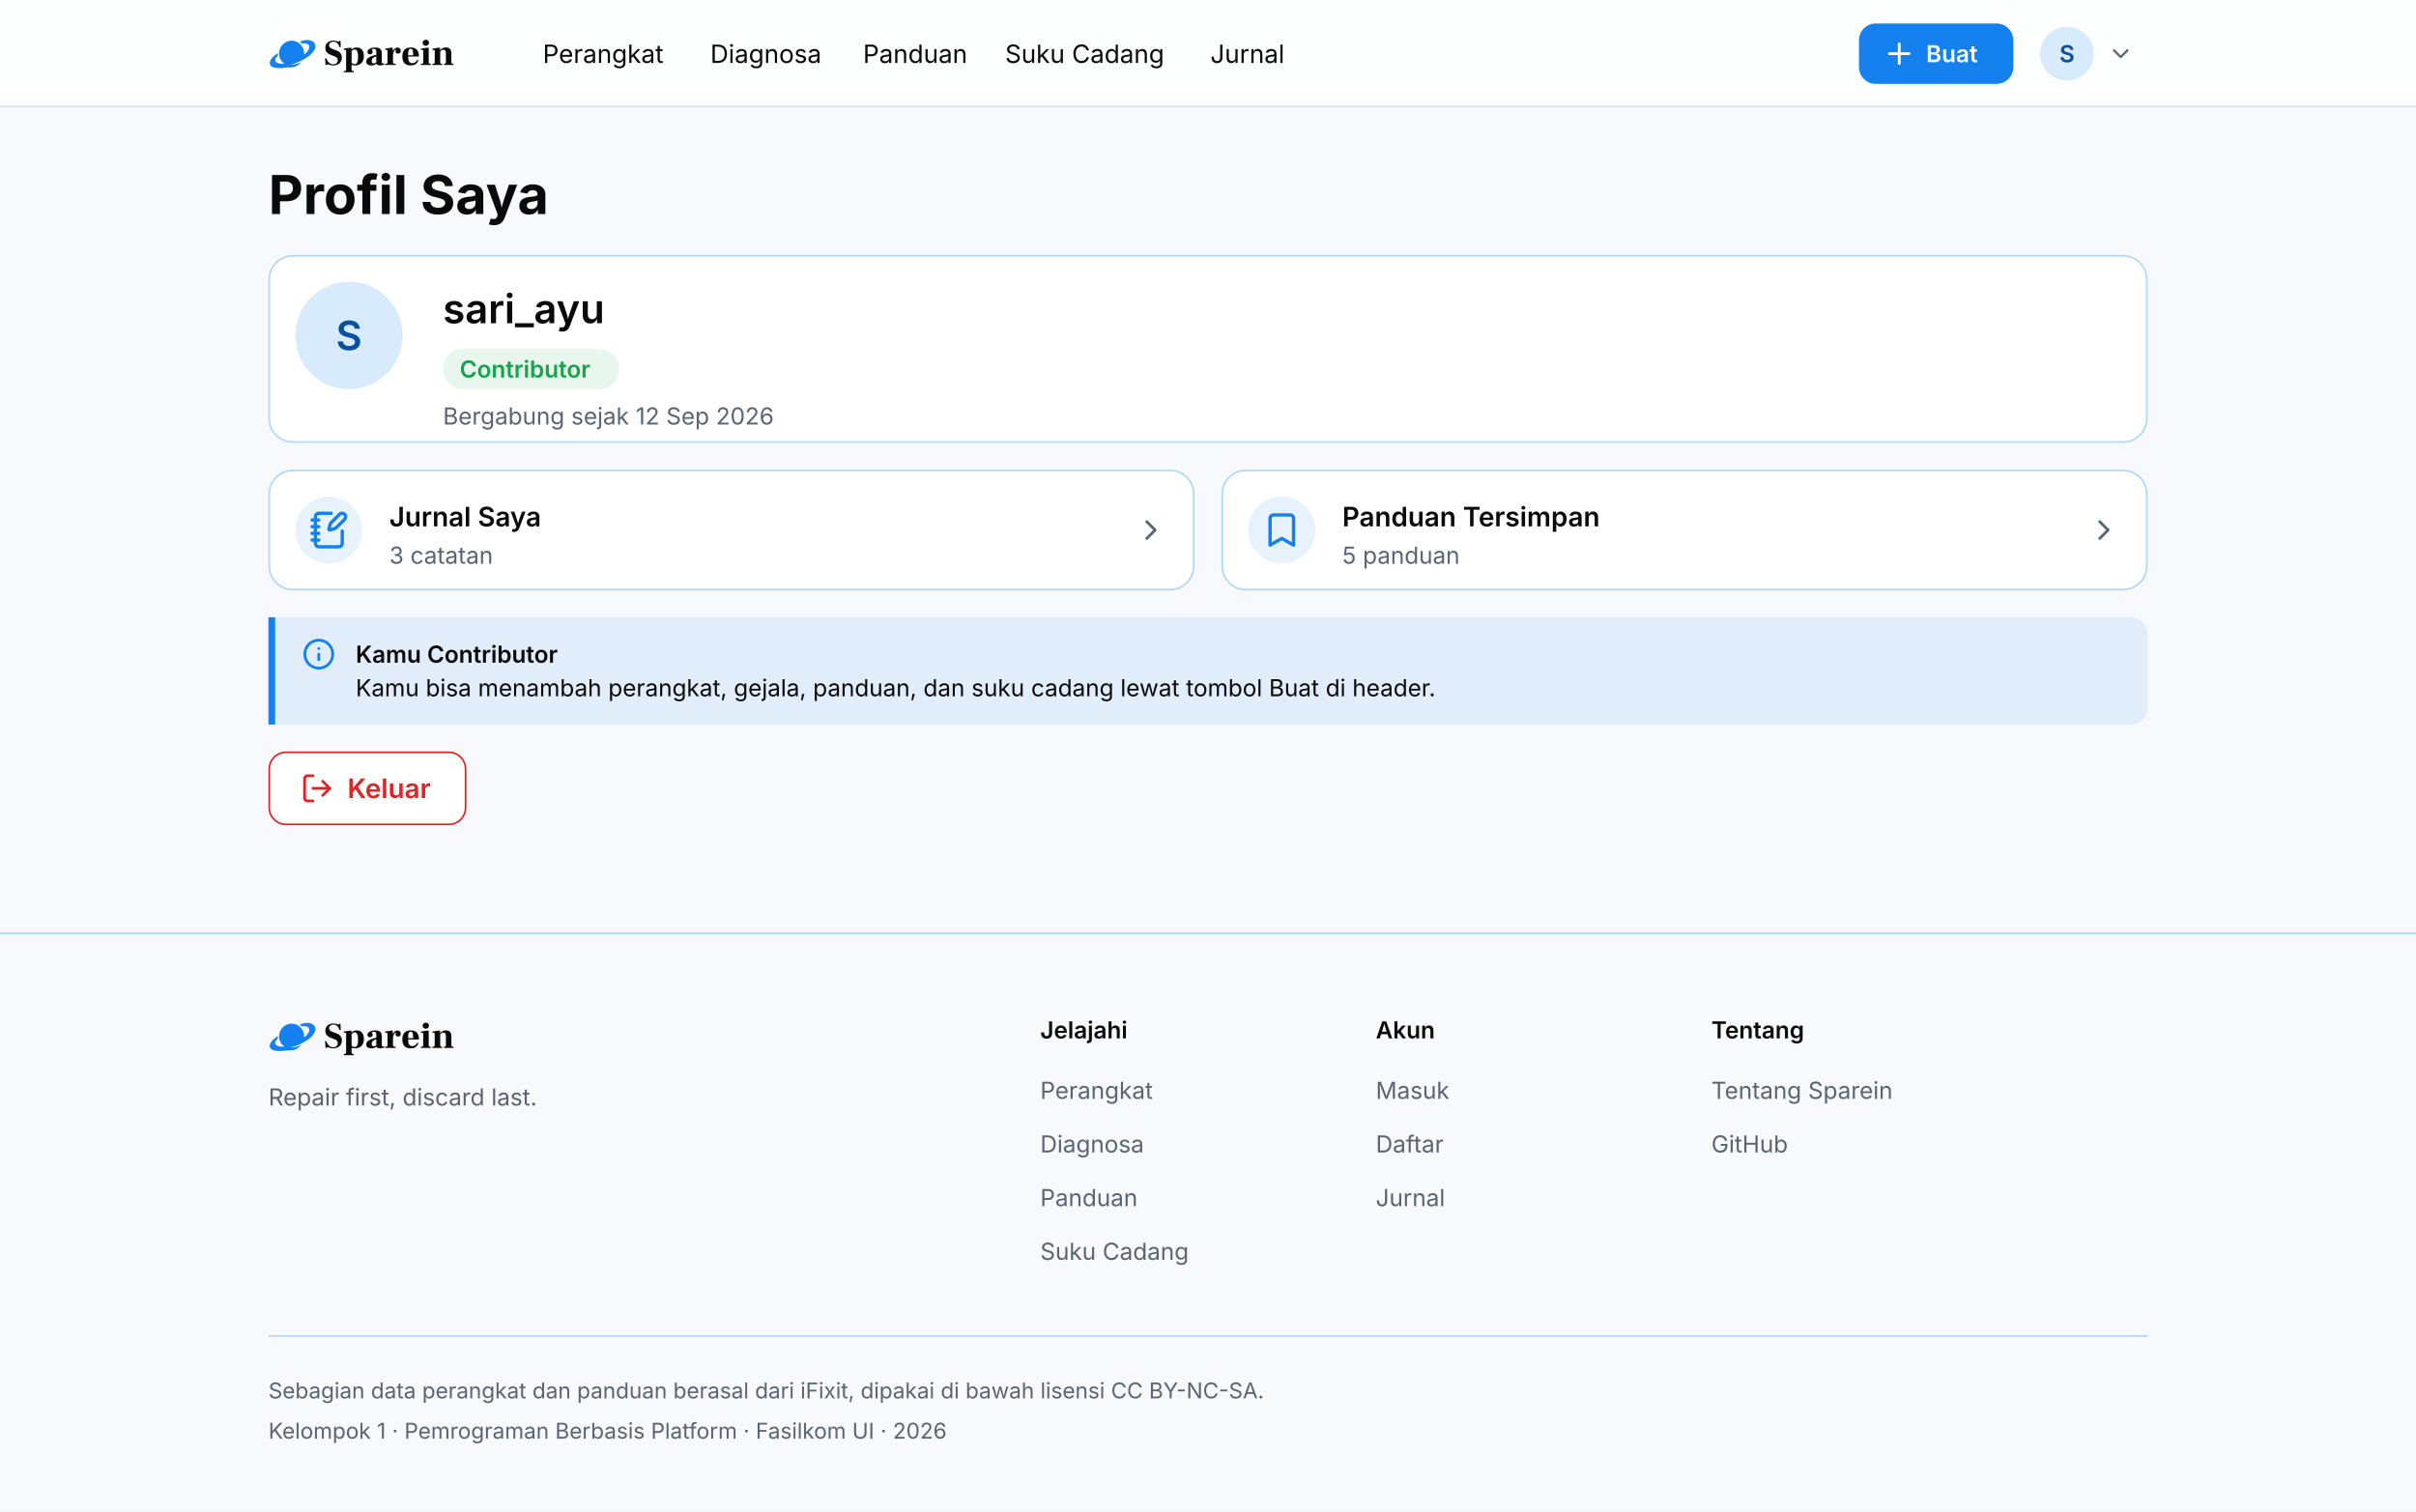
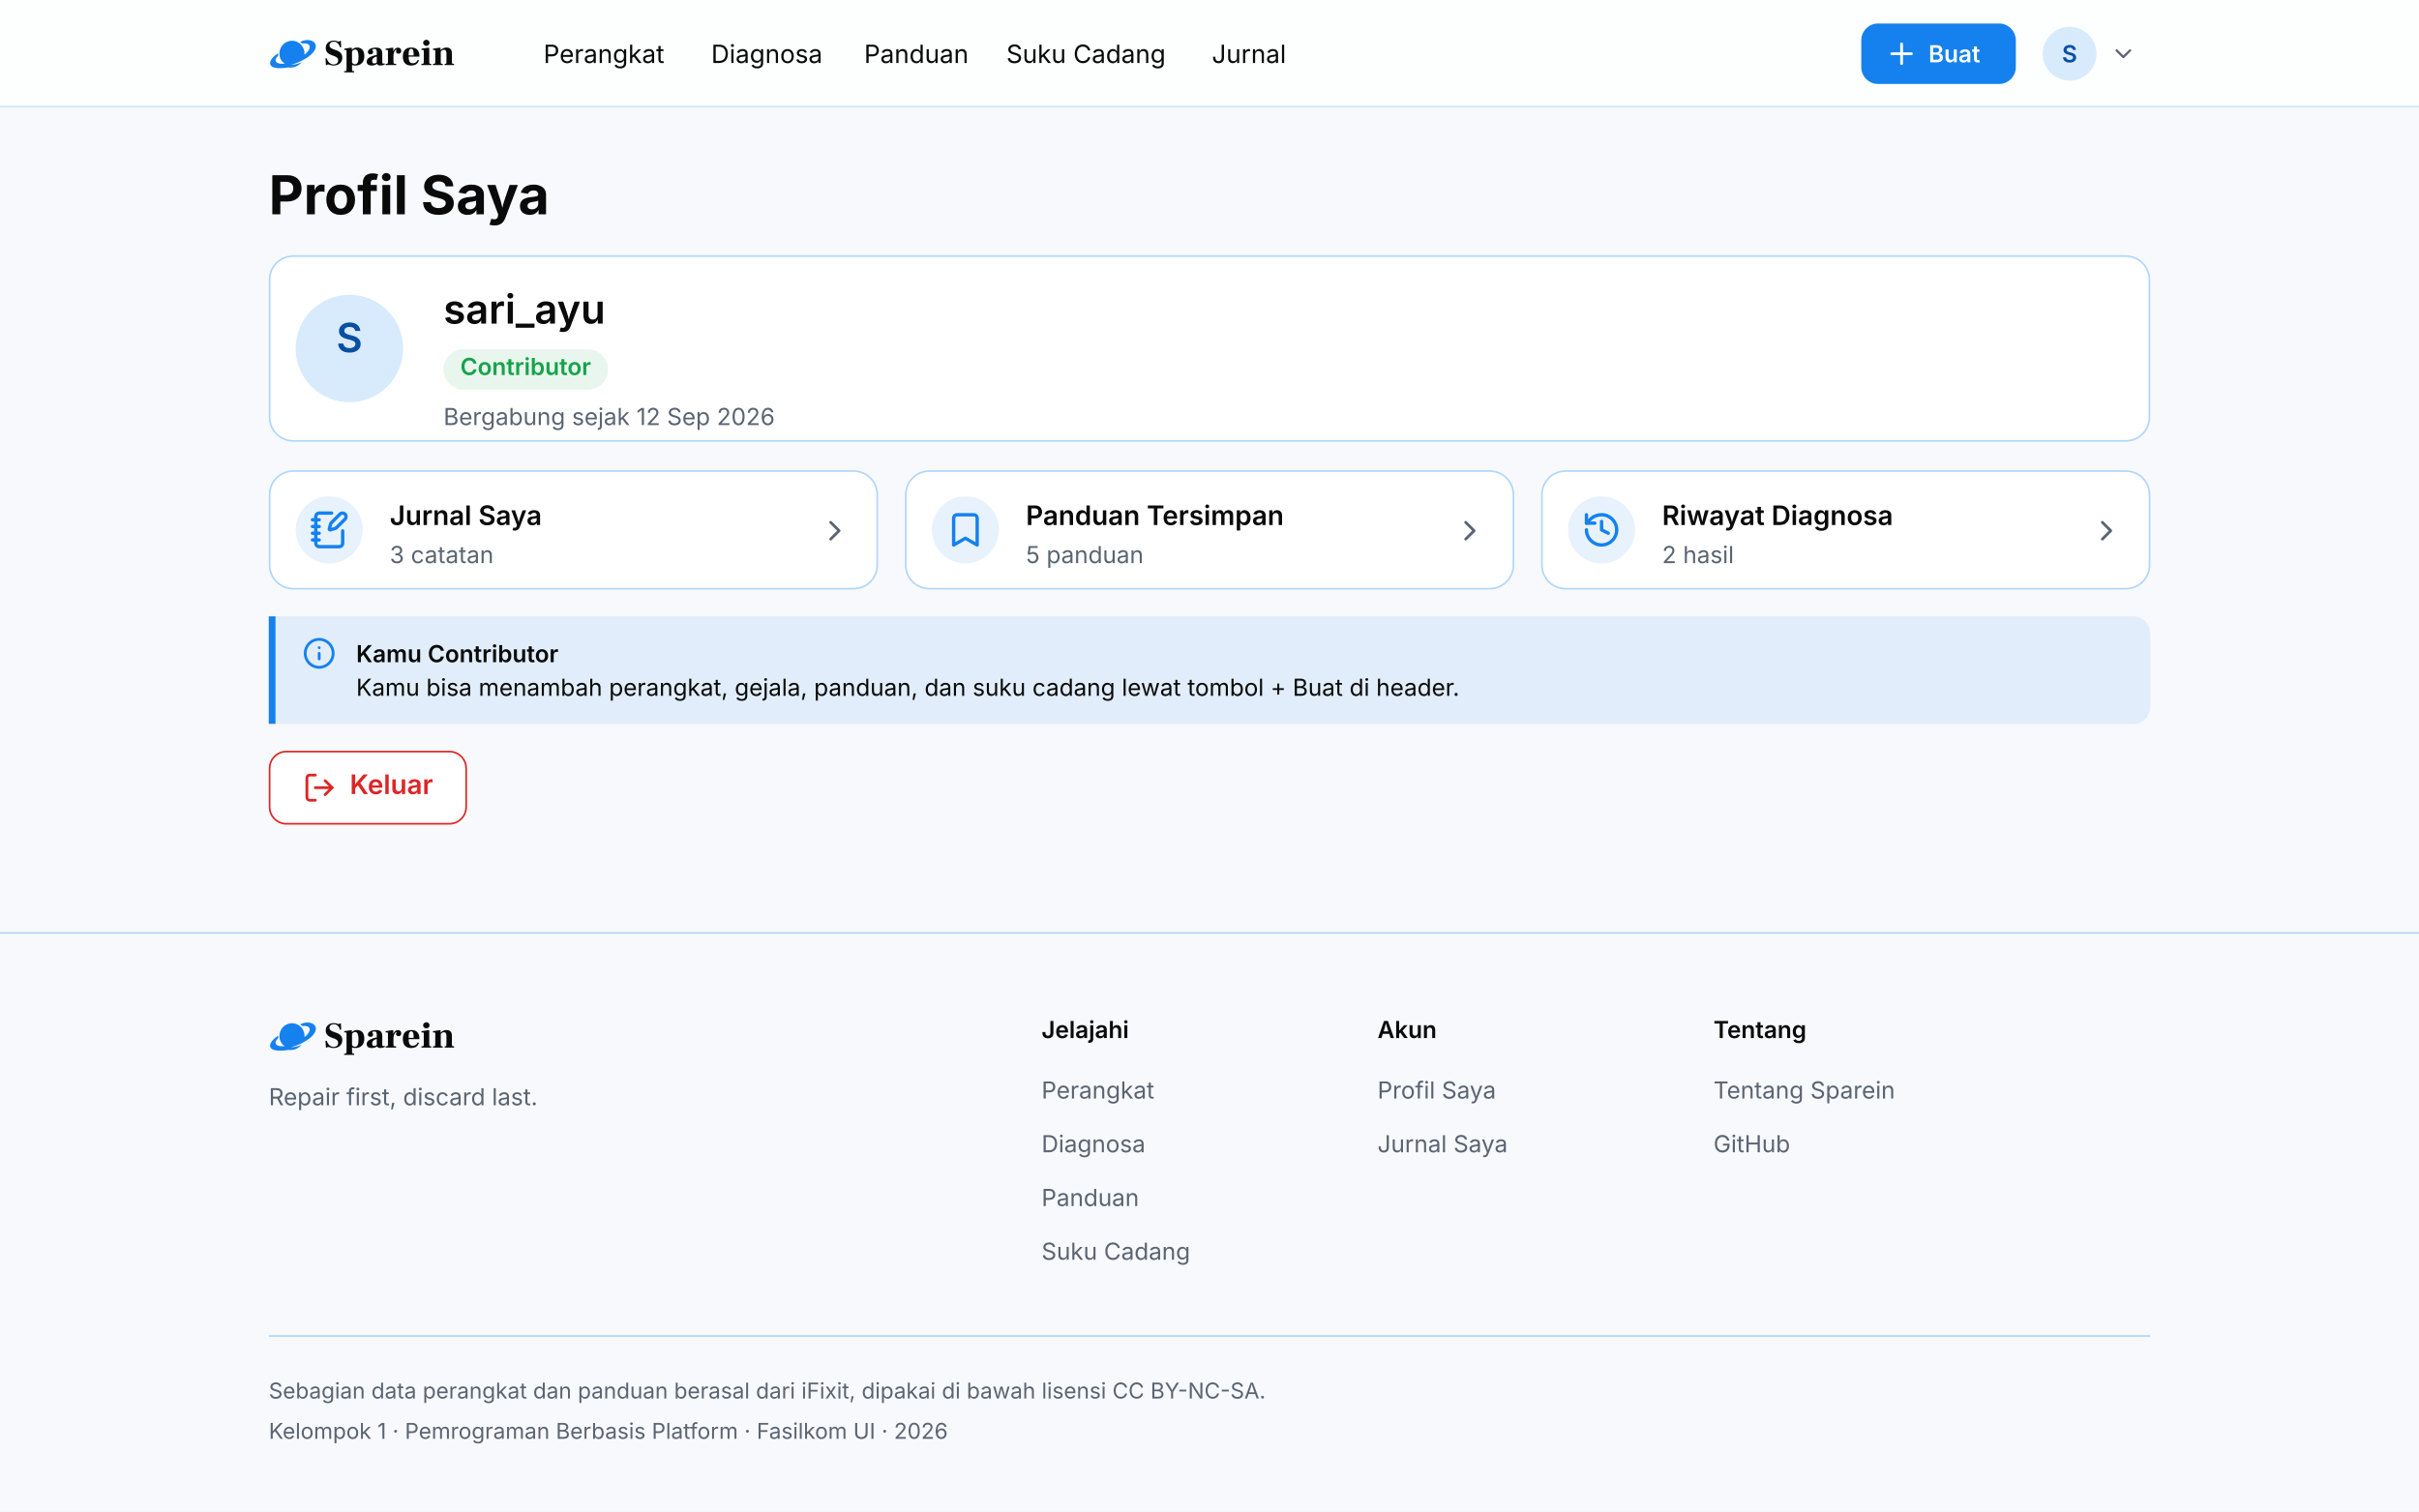
- <svg xmlns="http://www.w3.org/2000/svg" width="1440" height="901" viewBox="0 0 1440 901" fill="none">
-   <rect id="Frame" width="1440" height="901" fill="#F7F9FC" />
+ <svg xmlns="http://www.w3.org/2000/svg" width="1440" height="900" viewBox="0 0 1440 900" fill="none">
+   <rect id="Frame" width="1440" height="900" fill="#F7F9FC" />
  <text id="Judul" x="160" y="127.6" font-family="Inter, ui-sans-serif, system-ui, sans-serif" font-size="32" font-weight="700" fill="#0A0A0A" text-anchor="start">Profil Saya</text>
  <g id="Kartu Identitas">
-     <rect x="160.5" y="152.5" width="1119" height="111" rx="14" fill="#FFFFFF" stroke="#B0D7FB" />
-     <circle cx="208" cy="200" r="32" fill="#D7EBFD" />
-     <text x="208" y="208.7" font-family="Inter, ui-sans-serif, system-ui, sans-serif" font-size="24" font-weight="600" fill="#0A4FA0" text-anchor="middle">S</text>
+     <rect x="160.5" y="152.5" width="1119" height="110" rx="14" fill="#FFFFFF" stroke="#B0D7FB" />
+     <circle cx="208" cy="207.5" r="32" fill="#D7EBFD" />
+     <text x="208" y="209.7" font-family="Inter, ui-sans-serif, system-ui, sans-serif" font-size="24" font-weight="600" fill="#0A4FA0" text-anchor="middle">S</text>
    <text x="264" y="192.7" font-family="Inter, ui-sans-serif, system-ui, sans-serif" font-size="24" font-weight="600" fill="#0A0A0A" text-anchor="start">sari_ayu</text>
    <g id="Badge">
-       <rect x="264" y="208" width="105" height="24" rx="12" fill="#16A34A" fill-opacity="0.1" />
-       <text x="274" y="225.1" font-family="Inter, ui-sans-serif, system-ui, sans-serif" font-size="14" font-weight="600" fill="#16A34A" text-anchor="start">Contributor</text>
+       <rect x="264" y="208" width="98" height="24" rx="12" fill="#16A34A" fill-opacity="0.1" />
+       <text x="274" y="223.3" font-family="Inter, ui-sans-serif, system-ui, sans-serif" font-size="14" font-weight="600" fill="#16A34A" text-anchor="start">Contributor</text>
    </g>
    <text x="264" y="253.1" font-family="Inter, ui-sans-serif, system-ui, sans-serif" font-size="14" font-weight="400" fill="#5B6472" text-anchor="start">Bergabung sejak 12 Sep 2026</text>
  </g>
  <g id="Pintasan">
-     <rect x="160.5" y="280.5" width="551.0" height="71" rx="14" fill="#FFFFFF" stroke="#B0D7FB" />
-     <circle cx="196.0" cy="316" r="20" fill="#1581EE" fill-opacity="0.1" />
-     <g id="icon/notebook-pen" transform="translate(184.0 304) scale(1)" fill="none" stroke="#1581EE" stroke-width="2" stroke-linecap="round" stroke-linejoin="round">
+     <rect x="160.5" y="280.5" width="361.7" height="70" rx="14" fill="#FFFFFF" stroke="#B0D7FB" />
+     <circle cx="196.0" cy="315.5" r="20" fill="#1581EE" fill-opacity="0.1" />
+     <g id="icon/notebook-pen" transform="translate(184.0 303.5) scale(1)" fill="none" stroke="#1581EE" stroke-width="2" stroke-linecap="round" stroke-linejoin="round">
      <path d="M13.4 2H6a2 2 0 0 0-2 2v16a2 2 0 0 0 2 2h12a2 2 0 0 0 2-2v-7.4" />
      <path d="M2 6h4" />
      <path d="M2 10h4" />
      <path d="M2 14h4" />
      <path d="M2 18h4" />
      <path d="M21.378 5.626a1 1 0 1 0-3.004-3.004l-5.01 5.012a2 2 0 0 0-.506.854l-.837 2.87a.5.5 0 0 0 .62.62l2.87-.837a2 2 0 0 0 .854-.506z" />
    </g>
-     <text x="232.0" y="313.8" font-family="Inter, ui-sans-serif, system-ui, sans-serif" font-size="16" font-weight="600" fill="#0A0A0A" text-anchor="start">Jurnal Saya</text>
-     <text x="232.0" y="336.1" font-family="Inter, ui-sans-serif, system-ui, sans-serif" font-size="14" font-weight="400" fill="#5B6472" text-anchor="start">3 catatan</text>
-     <g id="icon/chevron-right" transform="translate(676.0 306) scale(0.8333)" fill="none" stroke="#5B6472" stroke-width="2" stroke-linecap="round" stroke-linejoin="round">
+     <text x="232.0" y="312.6" font-family="Inter, ui-sans-serif, system-ui, sans-serif" font-size="16" font-weight="600" fill="#0A0A0A" text-anchor="start">Jurnal Saya</text>
+     <text x="232.0" y="335.3" font-family="Inter, ui-sans-serif, system-ui, sans-serif" font-size="14" font-weight="400" fill="#5B6472" text-anchor="start">3 catatan</text>
+     <g id="icon/chevron-right" transform="translate(487 306) scale(0.8333)" fill="none" stroke="#5B6472" stroke-width="2" stroke-linecap="round" stroke-linejoin="round">
      <path d="m9 18 6-6-6-6" />
    </g>
  </g>
  <g id="Pintasan">
-     <rect x="728.5" y="280.5" width="551.0" height="71" rx="14" fill="#FFFFFF" stroke="#B0D7FB" />
-     <circle cx="764.0" cy="316" r="20" fill="#1581EE" fill-opacity="0.1" />
-     <g id="icon/bookmark" transform="translate(752.0 304) scale(1)" fill="none" stroke="#1581EE" stroke-width="2" stroke-linecap="round" stroke-linejoin="round">
+     <rect x="539.2" y="280.5" width="361.7" height="70" rx="14" fill="#FFFFFF" stroke="#B0D7FB" />
+     <circle cx="574.7" cy="315.5" r="20" fill="#1581EE" fill-opacity="0.1" />
+     <g id="icon/bookmark" transform="translate(562.7 303.5) scale(1)" fill="none" stroke="#1581EE" stroke-width="2" stroke-linecap="round" stroke-linejoin="round">
      <path d="m19 21-7-4-7 4V5a2 2 0 0 1 2-2h10a2 2 0 0 1 2 2v16z" />
    </g>
-     <text x="800.0" y="313.8" font-family="Inter, ui-sans-serif, system-ui, sans-serif" font-size="16" font-weight="600" fill="#0A0A0A" text-anchor="start">Panduan Tersimpan</text>
-     <text x="800.0" y="336.1" font-family="Inter, ui-sans-serif, system-ui, sans-serif" font-size="14" font-weight="400" fill="#5B6472" text-anchor="start">5 panduan</text>
-     <g id="icon/chevron-right" transform="translate(1244.0 306) scale(0.8333)" fill="none" stroke="#5B6472" stroke-width="2" stroke-linecap="round" stroke-linejoin="round">
+     <text x="610.7" y="312.6" font-family="Inter, ui-sans-serif, system-ui, sans-serif" font-size="16" font-weight="600" fill="#0A0A0A" text-anchor="start">Panduan Tersimpan</text>
+     <text x="610.7" y="335.3" font-family="Inter, ui-sans-serif, system-ui, sans-serif" font-size="14" font-weight="400" fill="#5B6472" text-anchor="start">5 panduan</text>
+     <g id="icon/chevron-right" transform="translate(865 306) scale(0.8333)" fill="none" stroke="#5B6472" stroke-width="2" stroke-linecap="round" stroke-linejoin="round">
+       <path d="m9 18 6-6-6-6" />
+     </g>
+   </g>
+   <g id="Pintasan">
+     <rect x="917.9" y="280.5" width="361.7" height="70" rx="14" fill="#FFFFFF" stroke="#B0D7FB" />
+     <circle cx="953.4" cy="315.5" r="20" fill="#1581EE" fill-opacity="0.1" />
+     <g id="icon/history" transform="translate(941.4 303.5) scale(1)" fill="none" stroke="#1581EE" stroke-width="2" stroke-linecap="round" stroke-linejoin="round">
+       <path d="M3 12a9 9 0 1 0 9-9 9.75 9.75 0 0 0-6.74 2.74L3 8" />
+       <path d="M3 3v5h5" />
+       <path d="M12 7v5l4 2" />
+     </g>
+     <text x="989.4" y="312.6" font-family="Inter, ui-sans-serif, system-ui, sans-serif" font-size="16" font-weight="600" fill="#0A0A0A" text-anchor="start">Riwayat Diagnosa</text>
+     <text x="989.4" y="335.3" font-family="Inter, ui-sans-serif, system-ui, sans-serif" font-size="14" font-weight="400" fill="#5B6472" text-anchor="start">2 hasil</text>
+     <g id="icon/chevron-right" transform="translate(1244 306) scale(0.8333)" fill="none" stroke="#5B6472" stroke-width="2" stroke-linecap="round" stroke-linejoin="round">
      <path d="m9 18 6-6-6-6" />
    </g>
  </g>
  <g id="Info info">
-     <path d="M160 368H1270A10 10 0 0 1 1280 378V422A10 10 0 0 1 1270 432H160Z" fill="#1581EE" fill-opacity="0.1" />
-     <rect x="160" y="368" width="4" height="64" fill="#1581EE" />
-     <g id="icon/info" transform="translate(180 380) scale(0.8333)" fill="none" stroke="#1581EE" stroke-width="2" stroke-linecap="round" stroke-linejoin="round">
+     <path d="M160 367H1270A10 10 0 0 1 1280 377V421A10 10 0 0 1 1270 431H160Z" fill="#1581EE" fill-opacity="0.1" />
+     <rect x="160" y="367" width="4" height="64" fill="#1581EE" />
+     <g id="icon/info" transform="translate(180 379) scale(0.8333)" fill="none" stroke="#1581EE" stroke-width="2" stroke-linecap="round" stroke-linejoin="round">
      <circle cx="12" cy="12" r="10" />
      <path d="M12 16v-4" />
      <path d="M12 8h.01" />
    </g>
-     <text x="212" y="395.1" font-family="Inter, ui-sans-serif, system-ui, sans-serif" font-size="14" font-weight="600" fill="#0A0A0A" text-anchor="start">Kamu Contributor</text>
-     <text x="212" y="415.1" font-family="Inter, ui-sans-serif, system-ui, sans-serif" font-size="14" font-weight="400" fill="#0A0A0A" text-anchor="start">Kamu bisa menambah perangkat, gejala, panduan, dan suku cadang lewat tombol Buat di header.</text>
+     <text x="212" y="394.3" font-family="Inter, ui-sans-serif, system-ui, sans-serif" font-size="14" font-weight="600" fill="#0A0A0A" text-anchor="start">Kamu Contributor</text>
+     <text x="212" y="414.3" font-family="Inter, ui-sans-serif, system-ui, sans-serif" font-size="14" font-weight="400" fill="#0A0A0A" text-anchor="start">Kamu bisa menambah perangkat, gejala, panduan, dan suku cadang lewat tombol + Buat di header.</text>
  </g>
  <g id="Button/danger-outline">
-     <rect x="160.5" y="448.5" width="117" height="43" rx="10" fill="#FFFFFF" stroke="#DC2626" />
-     <g id="icon/log-out" transform="translate(179.0416 460.0) scale(0.8333)" fill="none" stroke="#DC2626" stroke-width="2" stroke-linecap="round" stroke-linejoin="round">
+     <rect x="160.5" y="447.5" width="117" height="43" rx="10" fill="#FFFFFF" stroke="#DC2626" />
+     <g id="icon/log-out" transform="translate(180.2 459) scale(0.8333)" fill="none" stroke="#DC2626" stroke-width="2" stroke-linecap="round" stroke-linejoin="round">
      <path d="M9 21H5a2 2 0 0 1-2-2V5a2 2 0 0 1 2-2h4" />
      <polyline points="16 17 21 12 16 7" />
      <line x1="21" x2="9" y1="12" y2="12" />
    </g>
-     <text x="207.042" y="475.8" font-family="Inter, ui-sans-serif, system-ui, sans-serif" font-size="16" font-weight="600" fill="#DC2626" text-anchor="start">Keluar</text>
+     <text x="208.2" y="472.8" font-family="Inter, ui-sans-serif, system-ui, sans-serif" font-size="16" font-weight="600" fill="#DC2626" text-anchor="start">Keluar</text>
  </g>
  <g id="Header/Contributor/Desktop">
    <rect id="Glass" width="1440" height="64" fill="#FFFFFF" fill-opacity="0.8" />
    <rect y="63" width="1440" height="1" fill="#B0D7FB" fill-opacity="0.6" />
    <g id="Logo" transform="translate(160 18) scale(0.02169)">
      <g transform="scale(0.779589)">
        <g clip-path="url(#lk-light)">
          <path fill-rule="evenodd" clip-rule="evenodd" d="M1110.71 416.521C1110.37 415.028 1110.33 413.516 1110.58 412.004C1114.41 411.028 1117.03 408.712 1118.49 405.037C1250.94 335.405 1451.58 315.021 1577.84 407.755C1666.97 473.674 1674.17 586.218 1628.12 680.503C1531.15 870.507 1329.29 983.013 1148.62 1079.27C1129.48 1087.77 1110.58 1096.9 1091.95 1106.64C1010.35 1143.66 930.529 1176.54 841.92 1193.69C822.391 1197.52 802.862 1200.98 783.314 1204.06C788.081 1204.92 792.887 1205.75 797.769 1206.57C912.321 1216.75 1004.4 1190.03 1108.26 1146.32C1124.86 1138.91 1141.33 1131.27 1157.64 1123.43C1158.22 1124.5 1158.1 1125.53 1157.32 1126.55C1148.83 1135.83 1140.31 1145.09 1131.76 1154.34C1065.43 1224.14 982.377 1273.87 889.633 1299.02C839.068 1312.05 788.655 1318.16 736.444 1313.97C718.255 1312.05 678.66 1303.78 663.171 1313.26C658.404 1312.32 643.144 1314.85 638.472 1317.16C633.782 1316.65 629.167 1317.14 624.668 1318.67C498.264 1336.46 365.064 1346.58 238.622 1324.36C233.625 1324.07 234.525 1326.33 230.198 1323C142.508 1303.8 56.254 1269.94 46.298 1167.79C43.886 1079.69 97.897 1013.25 153.211 950.915C198.913 904.404 249.516 864.401 302.896 826.944C311.416 821.393 320.032 816.015 328.763 810.828C329.873 810.56 330.562 810.962 330.83 812.053C330.562 837.509 331.347 862.966 333.224 888.365C333.281 889.551 333.147 890.719 332.783 891.867C290.643 936.809 233.491 998.765 237.895 1064.42C249.918 1138.83 327.901 1163.52 391.601 1175.93C446.474 1183.62 503.644 1184.69 558.575 1177.25C559.743 1177.13 560.605 1176.58 561.141 1175.58C548.504 1166.49 535.887 1157.26 523.327 1147.91C519.9 1144.4 516.128 1141.3 512.031 1138.6C331.443 980.123 334.066 707.433 480.631 527.936C553.789 440.944 657.848 385.189 770.907 372.92C970.775 350.698 1158.83 469.865 1228.23 657.305C1253.41 723.013 1261.53 786.788 1258.93 857.3C1259.29 858.123 1259.9 858.372 1260.76 858.066C1328.18 806.885 1413.55 715.548 1435.51 632.901C1437.2 628.346 1437.71 623.695 1437.08 618.909C1442.33 609.875 1440.99 581.146 1439.07 570.619C1422.45 480.124 1327.78 464.602 1251.48 462.975C1225.29 463.97 1199.11 465.118 1172.96 466.42C1153.14 448.907 1132.56 431.661 1110.71 416.521Z" fill="#1581EE" stroke="#010000" stroke-opacity="0.996" stroke-width="0.5" />
          <path fill-rule="evenodd" clip-rule="evenodd" d="M1034.06 541.423C1033.06 543.958 1031.25 545.556 1028.61 546.23C1028.44 547.273 1028.46 548.316 1028.7 549.346C1027.7 548.673 1024.67 548.039 1025.23 546.362C1027.71 545.002 1030.1 543.483 1032.4 541.806C1032.94 541.621 1033.49 541.489 1034.06 541.423Z" fill="#010101" fill-opacity="0.78" />
        </g>
        <defs>
          <clipPath id="lk-light">
            <rect width="1656" height="1656" fill="white" />
          </clipPath>
        </defs>
      </g>
      <g transform="translate(1521 0)">
        <path d="M262 969C236 969 213.167 966.5 193.5 961.5C173.833 956.5 157 951.5 143 946.5C129 941.5 117.333 939 108 939C100 939 93.667 940.667 89 944C84.333 947.333 80.667 951.667 78 957H48L35 772H73C76.333 789.333 83 807.833 93 827.5C103 847.167 116 865.5 132 882.5C148 899.5 166.667 913.167 188 923.5C209.333 933.833 232.667 939 258 939C279.333 939 299.667 935.167 319 927.5C338.333 919.833 354 907.667 366 891C378 874.333 384 853 384 827C384 797.667 374.667 774 356 756C337.333 738 310.333 722.667 275 710L214 688C178.667 675.333 148 660.167 122 642.5C96 624.833 76.167 603.5 62.5 578.5C48.833 553.5 42 523 42 487C42 445.667 51.5 409.833 70.5 379.5C89.5 349.167 115.833 325.833 149.5 309.5C183.167 293.167 222 285 266 285C289.333 285 308.833 287.167 324.5 291.5C340.167 295.833 354 300.333 366 305C378 309.667 389.667 312 401 312C410.333 312 416.667 310.167 420 306.5C423.333 302.833 425.667 298.333 427 293H457L467 466H430C423.333 434.667 412 407.667 396 385C380 362.333 361 345 339 333C317 321 292.333 315 265 315C231 315 202.5 324.333 179.5 343C156.5 361.667 145 385.667 145 415C145 438.333 152.167 457.333 166.5 472C180.833 486.667 197.667 498.167 217 506.5C236.333 514.833 253 521.667 267 527L344 555C374.667 565.667 401.333 579.833 424 597.5C446.667 615.167 464.5 636.5 477.5 661.5C490.5 686.5 497 716 497 750C497 786 490.833 817.667 478.5 845C466.167 872.333 449 895.167 427 913.5C405 931.833 379.833 945.667 351.5 955C323.167 964.333 293.333 969 262 969Z" fill="#0A0A0A" />
        <path d="M549 1157V1124C568.333 1124 582.5 1122.83 591.5 1120.5C600.5 1118.17 606.333 1113.5 609 1106.5C611.667 1099.5 613 1088.67 613 1074V574C613 560.667 611.167 551.667 607.5 547C603.833 542.333 595.333 540 582 540H550V507L711 482H759V534H764V1074C764 1088 765.333 1098.5 768 1105.5C770.667 1112.5 776.167 1117.33 784.5 1120C792.833 1122.67 805.667 1124 823 1124V1157H549ZM852 969C832.667 969 815 967.167 799 963.5C783 959.833 767.667 955.167 753 949.5C738.333 943.833 724 937 710 929V815C716 825.667 723.167 837.833 731.5 851.5C739.833 865.167 749.5 878.167 760.5 890.5C771.5 902.833 784 913.167 798 921.5C812 929.833 827.667 934 845 934C879.667 934 904.5 918.167 919.5 886.5C934.5 854.833 942 801.333 942 726C942 664.667 934.667 616.5 920 581.5C905.333 546.5 881.333 529 848 529C830.667 529 815 533.833 801 543.5C787 553.167 775.333 563.667 766 575C756.667 586.333 750 594.667 746 600V548C758.667 534.667 772.333 522.5 787 511.5C801.667 500.5 818.667 491.667 838 485C857.333 478.333 879.667 475 905 475C965.667 475 1013.5 494.833 1048.5 534.5C1083.5 574.167 1101 632.667 1101 710C1101 766 1091 813.167 1071 851.5C1051 889.833 1022.5 919 985.5 939C948.5 959 904 969 852 969Z" fill="#0A0A0A" />
        <path d="M1543 969C1519.67 969 1500.5 965.333 1485.5 958C1470.5 950.667 1459.67 941.5 1453 930.5C1446.33 919.5 1443 908.667 1443 898V599C1443 570.333 1438.17 549 1428.5 535C1418.83 521 1400.67 514 1374 514C1364.67 514 1355.83 514.833 1347.5 516.5C1339.17 518.167 1332.5 521 1327.5 525C1322.5 529 1320 534 1320 540C1320 545.333 1322 550.333 1326 555C1330 559.667 1333.83 565 1337.5 571C1341.17 577 1343 585.667 1343 597C1343 613.667 1336.83 628.833 1324.5 642.5C1312.17 656.167 1294 663 1270 663C1246.67 663 1228.83 656.167 1216.5 642.5C1204.17 628.833 1198 614.333 1198 599C1198 580.333 1205.17 561.667 1219.5 543C1233.83 524.333 1257.67 508.5 1291 495.5C1324.33 482.5 1369 476 1425 476C1484.33 476 1527.33 489.5 1554 516.5C1580.67 543.5 1594 584.667 1594 640V859C1594 883 1596 898.667 1600 906C1604 913.333 1610 917 1618 917C1626.67 917 1633.67 915.833 1639 913.5C1644.33 911.167 1649.33 908.667 1654 906L1666 936C1647.33 948 1627.83 956.5 1607.5 961.5C1587.17 966.5 1565.67 969 1543 969ZM1309 969C1261.67 969 1226 959.667 1202 941C1178 922.333 1166 895.333 1166 860C1166 826.667 1179.83 797.5 1207.5 772.5C1235.17 747.5 1273.67 726.333 1323 709C1372.33 691.667 1429.67 678.667 1495 670V708C1432.33 720 1386.83 736.667 1358.5 758C1330.17 779.333 1316 807 1316 841C1316 867 1321.17 885.333 1331.5 896C1341.83 906.667 1357 912 1377 912C1391.67 912 1405.5 908.333 1418.5 901C1431.5 893.667 1443.17 885.5 1453.5 876.5C1463.83 867.5 1472.33 859.667 1479 853L1494 883C1481.33 896.333 1466.67 909.5 1450 922.5C1433.33 935.5 1413.67 946.5 1391 955.5C1368.33 964.5 1341 969 1309 969Z" fill="#0A0A0A" />
        <path d="M1686 957V924C1704.67 924 1718.5 922.833 1727.5 920.5C1736.5 918.167 1742.5 913.333 1745.5 906C1748.5 898.667 1750 888 1750 874V576C1750 562 1748.17 552.667 1744.5 548C1740.83 543.333 1733 541 1721 541H1687V507L1848 482H1896V575H1901V874C1901 888 1902.83 898.5 1906.5 905.5C1910.17 912.5 1917.17 917.333 1927.5 920C1937.83 922.667 1953.67 924 1975 924V957H1686ZM1875 688V638C1877 630 1881.33 617.333 1888 600C1894.67 582.667 1903.67 564.667 1915 546C1926.33 527.333 1941 511.333 1959 498C1977 484.667 1999 478 2025 478C2052.33 478 2074.17 486 2090.5 502C2106.83 518 2115 539 2115 565C2115 585 2109.33 603.167 2098 619.5C2086.67 635.833 2067.67 644 2041 644C2021 644 2004.5 638.667 1991.5 628C1978.5 617.333 1972 602.333 1972 583C1972 573 1973.33 565.5 1976 560.5C1978.67 555.5 1981.17 551.5 1983.5 548.5C1985.83 545.5 1987 543 1987 541C1987 539 1986 537.333 1984 536C1982 534.667 1979.33 534 1976 534C1968 534 1959.67 538.833 1951 548.5C1942.33 558.167 1934.17 571 1926.5 587C1918.83 603 1912.67 619.833 1908 637.5C1903.33 655.167 1901 672 1901 688H1875Z" fill="#0A0A0A" />
        <path d="M2386 969C2311.33 969 2254.67 948.333 2216 907C2177.33 865.667 2158 804.333 2158 723C2158 667.667 2166.83 621.667 2184.5 585C2202.17 548.333 2228.33 520.833 2263 502.5C2297.67 484.167 2340 475 2390 475C2428.67 475 2462.17 480.333 2490.5 491C2518.83 501.667 2542 517.5 2560 538.5C2578 559.5 2591.5 584.833 2600.5 614.5C2609.5 644.167 2614 678.333 2614 717V725H2243V690H2456C2456 648 2454 613.833 2450 587.5C2446 561.167 2439.17 541.667 2429.5 529C2419.83 516.333 2406 510 2388 510C2372.67 510 2359.5 515.167 2348.5 525.5C2337.5 535.833 2329.33 554.167 2324 580.5C2318.67 606.833 2316 644.667 2316 694C2316 732 2318 764.5 2322 791.5C2326 818.5 2332.33 840.5 2341 857.5C2349.67 874.5 2361.33 886.833 2376 894.5C2390.67 902.167 2409 906 2431 906C2453.67 906 2473.67 902.167 2491 894.5C2508.33 886.833 2523.33 876 2536 862C2548.67 848 2559 831.667 2567 813L2602 830C2592.67 851.333 2580.33 872.667 2565 894C2549.67 915.333 2528 933.167 2500 947.5C2472 961.833 2434 969 2386 969Z" fill="#0A0A0A" />
        <path d="M2669 957V924C2687.67 924 2701.5 922.833 2710.5 920.5C2719.5 918.167 2725.5 913.333 2728.5 906C2731.5 898.667 2733 888 2733 874V576C2733 562 2731.17 552.667 2727.5 548C2723.83 543.333 2716 541 2704 541H2670V507L2834 482H2883V874C2883 888 2884.33 898.5 2887 905.5C2889.67 912.5 2895 917.333 2903 920C2911 922.667 2923 924 2939 924V957H2669ZM2804 430C2780.67 430 2760 421.833 2742 405.5C2724 389.167 2715 369.333 2715 346C2715 322.667 2724 302.833 2742 286.5C2760 270.167 2780.67 262 2804 262C2819.33 262 2833.5 265.667 2846.5 273C2859.5 280.333 2870.17 290.333 2878.5 303C2886.83 315.667 2891 330 2891 346C2891 369.333 2882.17 389.167 2864.5 405.5C2846.83 421.833 2826.67 430 2804 430Z" fill="#0A0A0A" />
        <path d="M3305 957V924C3320.33 924 3331.33 922.833 3338 920.5C3344.67 918.167 3349.17 913.833 3351.5 907.5C3353.83 901.167 3355 891.667 3355 879V639C3355 613.667 3352.33 593.333 3347 578C3341.67 562.667 3333.83 551.833 3323.5 545.5C3313.17 539.167 3300.67 536 3286 536C3267.33 536 3251.17 540.667 3237.5 550C3223.83 559.333 3207.33 573.667 3188 593L3183 562C3194.33 549.333 3207.83 536.333 3223.5 523C3239.17 509.667 3257.83 498.333 3279.5 489C3301.17 479.667 3327.33 475 3358 475C3402.67 475 3438.33 487.667 3465 513C3491.67 538.333 3505 579.333 3505 636V874C3505 888 3506.33 898.5 3509 905.5C3511.67 912.5 3517.33 917.333 3526 920C3534.67 922.667 3547.67 924 3565 924V957H3305ZM2984 957V924C3002.67 924 3016.5 922.833 3025.5 920.5C3034.5 918.167 3040.5 913.5 3043.5 906.5C3046.5 899.5 3048 888.667 3048 874V576C3048 562 3046.17 552.667 3042.5 548C3038.83 543.333 3031 541 3019 541H2985V507L3146 482H3194V548H3199V875C3199 889 3200.33 899.5 3203 906.5C3205.67 913.5 3210.83 918.167 3218.5 920.5C3226.17 922.833 3237.67 924 3253 924V957H2984Z" fill="#0A0A0A" />
      </g>
    </g>
    <g id="Nav">
      <text x="359.5" y="37.5" font-family="Inter, ui-sans-serif, system-ui, sans-serif" font-size="15" font-weight="400" fill="#0A0A0A" text-anchor="middle">Perangkat</text>
      <text x="456.5" y="37.5" font-family="Inter, ui-sans-serif, system-ui, sans-serif" font-size="15" font-weight="400" fill="#0A0A0A" text-anchor="middle">Diagnosa</text>
      <text x="545.5" y="37.5" font-family="Inter, ui-sans-serif, system-ui, sans-serif" font-size="15" font-weight="400" fill="#0A0A0A" text-anchor="middle">Panduan</text>
      <text x="646.5" y="37.5" font-family="Inter, ui-sans-serif, system-ui, sans-serif" font-size="15" font-weight="400" fill="#0A0A0A" text-anchor="middle">Suku Cadang</text>
      <text x="743.5" y="37.5" font-family="Inter, ui-sans-serif, system-ui, sans-serif" font-size="15" font-weight="400" fill="#0A0A0A" text-anchor="middle">Jurnal</text>
    </g>
    <g id="Akun">
      <rect x="1212" y="12" width="68" height="40" rx="20" fill="#EFF7FE" fill-opacity="0" />
      <g id="Avatar">
        <circle cx="1232" cy="32" r="16" fill="#D7EBFD" />
        <text x="1232" y="37.1" font-family="Inter, ui-sans-serif, system-ui, sans-serif" font-size="14" font-weight="600" fill="#0A4FA0" text-anchor="middle">S</text>
      </g>
      <g id="icon/chevron-down" transform="translate(1256 24) scale(0.6667)" fill="none" stroke="#5B6472" stroke-width="2" stroke-linecap="round" stroke-linejoin="round">
        <path d="m6 9 6 6 6-6" />
      </g>
    </g>
    <g id="Tombol Buat">
      <rect x="1108" y="14" width="92" height="36" rx="10" fill="#1581EE" />
      <g id="icon/plus" transform="translate(1122 22) scale(0.8333)" fill="none" stroke="#FFFFFF" stroke-width="2" stroke-linecap="round" stroke-linejoin="round">
        <path d="M5 12h14" />
        <path d="M12 5v14" />
      </g>
      <text x="1148" y="37.1" font-family="Inter, ui-sans-serif, system-ui, sans-serif" font-size="14" font-weight="600" fill="#FFFFFF" text-anchor="start">Buat</text>
    </g>
  </g>
-   <g id="Footer/Desktop">
-     <rect y="556" width="1440" height="345" fill="#F7F9FC" />
-     <rect y="556" width="1440" height="1" fill="#B0D7FB" />
-     <g id="Logo" transform="translate(160 604) scale(0.02169)">
+   <g id="Footer/Desktop" transform="translate(0 -241)">
+     <rect y="796" width="1440" height="345" fill="#F7F9FC" />
+     <rect y="796" width="1440" height="1" fill="#B0D7FB" />
+     <g id="Logo" transform="translate(160 844) scale(0.02169)">
      <g transform="scale(0.779589)">
        <g clip-path="url(#lk-light)">
          <path fill-rule="evenodd" clip-rule="evenodd" d="M1110.71 416.521C1110.37 415.028 1110.33 413.516 1110.58 412.004C1114.41 411.028 1117.03 408.712 1118.49 405.037C1250.94 335.405 1451.58 315.021 1577.84 407.755C1666.97 473.674 1674.17 586.218 1628.12 680.503C1531.15 870.507 1329.29 983.013 1148.62 1079.27C1129.48 1087.77 1110.58 1096.9 1091.95 1106.64C1010.35 1143.66 930.529 1176.54 841.92 1193.69C822.391 1197.52 802.862 1200.98 783.314 1204.06C788.081 1204.92 792.887 1205.75 797.769 1206.57C912.321 1216.75 1004.4 1190.03 1108.26 1146.32C1124.86 1138.91 1141.33 1131.27 1157.64 1123.43C1158.22 1124.5 1158.1 1125.53 1157.32 1126.55C1148.83 1135.83 1140.31 1145.09 1131.76 1154.34C1065.43 1224.14 982.377 1273.87 889.633 1299.02C839.068 1312.05 788.655 1318.16 736.444 1313.97C718.255 1312.05 678.66 1303.78 663.171 1313.26C658.404 1312.32 643.144 1314.85 638.472 1317.16C633.782 1316.65 629.167 1317.14 624.668 1318.67C498.264 1336.46 365.064 1346.58 238.622 1324.36C233.625 1324.07 234.525 1326.33 230.198 1323C142.508 1303.8 56.254 1269.94 46.298 1167.79C43.886 1079.69 97.897 1013.25 153.211 950.915C198.913 904.404 249.516 864.401 302.896 826.944C311.416 821.393 320.032 816.015 328.763 810.828C329.873 810.56 330.562 810.962 330.83 812.053C330.562 837.509 331.347 862.966 333.224 888.365C333.281 889.551 333.147 890.719 332.783 891.867C290.643 936.809 233.491 998.765 237.895 1064.42C249.918 1138.83 327.901 1163.52 391.601 1175.93C446.474 1183.62 503.644 1184.69 558.575 1177.25C559.743 1177.13 560.605 1176.58 561.141 1175.58C548.504 1166.49 535.887 1157.26 523.327 1147.91C519.9 1144.4 516.128 1141.3 512.031 1138.6C331.443 980.123 334.066 707.433 480.631 527.936C553.789 440.944 657.848 385.189 770.907 372.92C970.775 350.698 1158.83 469.865 1228.23 657.305C1253.41 723.013 1261.53 786.788 1258.93 857.3C1259.29 858.123 1259.9 858.372 1260.76 858.066C1328.18 806.885 1413.55 715.548 1435.51 632.901C1437.2 628.346 1437.71 623.695 1437.08 618.909C1442.33 609.875 1440.99 581.146 1439.07 570.619C1422.45 480.124 1327.78 464.602 1251.48 462.975C1225.29 463.97 1199.11 465.118 1172.96 466.42C1153.14 448.907 1132.56 431.661 1110.71 416.521Z" fill="#1581EE" stroke="#010000" stroke-opacity="0.996" stroke-width="0.5" />
          <path fill-rule="evenodd" clip-rule="evenodd" d="M1034.06 541.423C1033.06 543.958 1031.25 545.556 1028.61 546.23C1028.44 547.273 1028.46 548.316 1028.7 549.346C1027.7 548.673 1024.67 548.039 1025.23 546.362C1027.71 545.002 1030.1 543.483 1032.4 541.806C1032.94 541.621 1033.49 541.489 1034.06 541.423Z" fill="#010101" fill-opacity="0.78" />
        </g>
        <defs>
          <clipPath id="lk-light">
            <rect width="1656" height="1656" fill="white" />
          </clipPath>
        </defs>
      </g>
      <g transform="translate(1521 0)">
        <path d="M262 969C236 969 213.167 966.5 193.5 961.5C173.833 956.5 157 951.5 143 946.5C129 941.5 117.333 939 108 939C100 939 93.667 940.667 89 944C84.333 947.333 80.667 951.667 78 957H48L35 772H73C76.333 789.333 83 807.833 93 827.5C103 847.167 116 865.5 132 882.5C148 899.5 166.667 913.167 188 923.5C209.333 933.833 232.667 939 258 939C279.333 939 299.667 935.167 319 927.5C338.333 919.833 354 907.667 366 891C378 874.333 384 853 384 827C384 797.667 374.667 774 356 756C337.333 738 310.333 722.667 275 710L214 688C178.667 675.333 148 660.167 122 642.5C96 624.833 76.167 603.5 62.5 578.5C48.833 553.5 42 523 42 487C42 445.667 51.5 409.833 70.5 379.5C89.5 349.167 115.833 325.833 149.5 309.5C183.167 293.167 222 285 266 285C289.333 285 308.833 287.167 324.5 291.5C340.167 295.833 354 300.333 366 305C378 309.667 389.667 312 401 312C410.333 312 416.667 310.167 420 306.5C423.333 302.833 425.667 298.333 427 293H457L467 466H430C423.333 434.667 412 407.667 396 385C380 362.333 361 345 339 333C317 321 292.333 315 265 315C231 315 202.5 324.333 179.5 343C156.5 361.667 145 385.667 145 415C145 438.333 152.167 457.333 166.5 472C180.833 486.667 197.667 498.167 217 506.5C236.333 514.833 253 521.667 267 527L344 555C374.667 565.667 401.333 579.833 424 597.5C446.667 615.167 464.5 636.5 477.5 661.5C490.5 686.5 497 716 497 750C497 786 490.833 817.667 478.5 845C466.167 872.333 449 895.167 427 913.5C405 931.833 379.833 945.667 351.5 955C323.167 964.333 293.333 969 262 969Z" fill="#0A0A0A" />
        <path d="M549 1157V1124C568.333 1124 582.5 1122.83 591.5 1120.5C600.5 1118.17 606.333 1113.5 609 1106.5C611.667 1099.5 613 1088.67 613 1074V574C613 560.667 611.167 551.667 607.5 547C603.833 542.333 595.333 540 582 540H550V507L711 482H759V534H764V1074C764 1088 765.333 1098.5 768 1105.5C770.667 1112.5 776.167 1117.33 784.5 1120C792.833 1122.67 805.667 1124 823 1124V1157H549ZM852 969C832.667 969 815 967.167 799 963.5C783 959.833 767.667 955.167 753 949.5C738.333 943.833 724 937 710 929V815C716 825.667 723.167 837.833 731.5 851.5C739.833 865.167 749.5 878.167 760.5 890.5C771.5 902.833 784 913.167 798 921.5C812 929.833 827.667 934 845 934C879.667 934 904.5 918.167 919.5 886.5C934.5 854.833 942 801.333 942 726C942 664.667 934.667 616.5 920 581.5C905.333 546.5 881.333 529 848 529C830.667 529 815 533.833 801 543.5C787 553.167 775.333 563.667 766 575C756.667 586.333 750 594.667 746 600V548C758.667 534.667 772.333 522.5 787 511.5C801.667 500.5 818.667 491.667 838 485C857.333 478.333 879.667 475 905 475C965.667 475 1013.5 494.833 1048.5 534.5C1083.5 574.167 1101 632.667 1101 710C1101 766 1091 813.167 1071 851.5C1051 889.833 1022.5 919 985.5 939C948.5 959 904 969 852 969Z" fill="#0A0A0A" />
        <path d="M1543 969C1519.67 969 1500.5 965.333 1485.5 958C1470.5 950.667 1459.67 941.5 1453 930.5C1446.33 919.5 1443 908.667 1443 898V599C1443 570.333 1438.17 549 1428.5 535C1418.83 521 1400.67 514 1374 514C1364.67 514 1355.83 514.833 1347.5 516.5C1339.17 518.167 1332.5 521 1327.5 525C1322.5 529 1320 534 1320 540C1320 545.333 1322 550.333 1326 555C1330 559.667 1333.83 565 1337.5 571C1341.17 577 1343 585.667 1343 597C1343 613.667 1336.83 628.833 1324.5 642.5C1312.17 656.167 1294 663 1270 663C1246.67 663 1228.83 656.167 1216.5 642.5C1204.17 628.833 1198 614.333 1198 599C1198 580.333 1205.17 561.667 1219.5 543C1233.83 524.333 1257.67 508.5 1291 495.5C1324.33 482.5 1369 476 1425 476C1484.33 476 1527.33 489.5 1554 516.5C1580.67 543.5 1594 584.667 1594 640V859C1594 883 1596 898.667 1600 906C1604 913.333 1610 917 1618 917C1626.67 917 1633.67 915.833 1639 913.5C1644.33 911.167 1649.33 908.667 1654 906L1666 936C1647.33 948 1627.83 956.5 1607.5 961.5C1587.17 966.5 1565.67 969 1543 969ZM1309 969C1261.67 969 1226 959.667 1202 941C1178 922.333 1166 895.333 1166 860C1166 826.667 1179.83 797.5 1207.5 772.5C1235.17 747.5 1273.67 726.333 1323 709C1372.33 691.667 1429.67 678.667 1495 670V708C1432.33 720 1386.83 736.667 1358.5 758C1330.17 779.333 1316 807 1316 841C1316 867 1321.17 885.333 1331.5 896C1341.83 906.667 1357 912 1377 912C1391.67 912 1405.5 908.333 1418.5 901C1431.5 893.667 1443.17 885.5 1453.5 876.5C1463.83 867.5 1472.33 859.667 1479 853L1494 883C1481.33 896.333 1466.67 909.5 1450 922.5C1433.33 935.5 1413.67 946.5 1391 955.5C1368.33 964.5 1341 969 1309 969Z" fill="#0A0A0A" />
        <path d="M1686 957V924C1704.67 924 1718.5 922.833 1727.5 920.5C1736.5 918.167 1742.5 913.333 1745.5 906C1748.5 898.667 1750 888 1750 874V576C1750 562 1748.17 552.667 1744.5 548C1740.83 543.333 1733 541 1721 541H1687V507L1848 482H1896V575H1901V874C1901 888 1902.83 898.5 1906.5 905.5C1910.17 912.5 1917.17 917.333 1927.5 920C1937.83 922.667 1953.67 924 1975 924V957H1686ZM1875 688V638C1877 630 1881.33 617.333 1888 600C1894.67 582.667 1903.67 564.667 1915 546C1926.33 527.333 1941 511.333 1959 498C1977 484.667 1999 478 2025 478C2052.33 478 2074.17 486 2090.5 502C2106.83 518 2115 539 2115 565C2115 585 2109.33 603.167 2098 619.5C2086.67 635.833 2067.67 644 2041 644C2021 644 2004.5 638.667 1991.5 628C1978.5 617.333 1972 602.333 1972 583C1972 573 1973.33 565.5 1976 560.5C1978.67 555.5 1981.17 551.5 1983.5 548.5C1985.83 545.5 1987 543 1987 541C1987 539 1986 537.333 1984 536C1982 534.667 1979.33 534 1976 534C1968 534 1959.67 538.833 1951 548.5C1942.33 558.167 1934.17 571 1926.5 587C1918.83 603 1912.67 619.833 1908 637.5C1903.33 655.167 1901 672 1901 688H1875Z" fill="#0A0A0A" />
        <path d="M2386 969C2311.33 969 2254.67 948.333 2216 907C2177.33 865.667 2158 804.333 2158 723C2158 667.667 2166.83 621.667 2184.5 585C2202.17 548.333 2228.33 520.833 2263 502.5C2297.67 484.167 2340 475 2390 475C2428.67 475 2462.17 480.333 2490.5 491C2518.83 501.667 2542 517.5 2560 538.5C2578 559.5 2591.5 584.833 2600.5 614.5C2609.5 644.167 2614 678.333 2614 717V725H2243V690H2456C2456 648 2454 613.833 2450 587.5C2446 561.167 2439.17 541.667 2429.5 529C2419.83 516.333 2406 510 2388 510C2372.67 510 2359.5 515.167 2348.5 525.5C2337.5 535.833 2329.33 554.167 2324 580.5C2318.67 606.833 2316 644.667 2316 694C2316 732 2318 764.5 2322 791.5C2326 818.5 2332.33 840.5 2341 857.5C2349.67 874.5 2361.33 886.833 2376 894.5C2390.67 902.167 2409 906 2431 906C2453.67 906 2473.67 902.167 2491 894.5C2508.33 886.833 2523.33 876 2536 862C2548.67 848 2559 831.667 2567 813L2602 830C2592.67 851.333 2580.33 872.667 2565 894C2549.67 915.333 2528 933.167 2500 947.5C2472 961.833 2434 969 2386 969Z" fill="#0A0A0A" />
        <path d="M2669 957V924C2687.67 924 2701.5 922.833 2710.5 920.5C2719.5 918.167 2725.5 913.333 2728.5 906C2731.5 898.667 2733 888 2733 874V576C2733 562 2731.17 552.667 2727.5 548C2723.83 543.333 2716 541 2704 541H2670V507L2834 482H2883V874C2883 888 2884.33 898.5 2887 905.5C2889.67 912.5 2895 917.333 2903 920C2911 922.667 2923 924 2939 924V957H2669ZM2804 430C2780.67 430 2760 421.833 2742 405.5C2724 389.167 2715 369.333 2715 346C2715 322.667 2724 302.833 2742 286.5C2760 270.167 2780.67 262 2804 262C2819.33 262 2833.5 265.667 2846.5 273C2859.5 280.333 2870.17 290.333 2878.5 303C2886.83 315.667 2891 330 2891 346C2891 369.333 2882.17 389.167 2864.5 405.5C2846.83 421.833 2826.67 430 2804 430Z" fill="#0A0A0A" />
        <path d="M3305 957V924C3320.33 924 3331.33 922.833 3338 920.5C3344.67 918.167 3349.17 913.833 3351.5 907.5C3353.83 901.167 3355 891.667 3355 879V639C3355 613.667 3352.33 593.333 3347 578C3341.67 562.667 3333.83 551.833 3323.5 545.5C3313.17 539.167 3300.67 536 3286 536C3267.33 536 3251.17 540.667 3237.5 550C3223.83 559.333 3207.33 573.667 3188 593L3183 562C3194.33 549.333 3207.83 536.333 3223.5 523C3239.17 509.667 3257.83 498.333 3279.5 489C3301.17 479.667 3327.33 475 3358 475C3402.67 475 3438.33 487.667 3465 513C3491.67 538.333 3505 579.333 3505 636V874C3505 888 3506.33 898.5 3509 905.5C3511.67 912.5 3517.33 917.333 3526 920C3534.67 922.667 3547.67 924 3565 924V957H3305ZM2984 957V924C3002.67 924 3016.5 922.833 3025.5 920.5C3034.5 918.167 3040.5 913.5 3043.5 906.5C3046.5 899.5 3048 888.667 3048 874V576C3048 562 3046.17 552.667 3042.5 548C3038.83 543.333 3031 541 3019 541H2985V507L3146 482H3194V548H3199V875C3199 889 3200.33 899.5 3203 906.5C3205.67 913.5 3210.83 918.167 3218.5 920.5C3226.17 922.833 3237.67 924 3253 924V957H2984Z" fill="#0A0A0A" />
      </g>
    </g>
-     <text x="160" y="659.1" font-family="Inter, ui-sans-serif, system-ui, sans-serif" font-size="14" font-weight="400" fill="#5B6472" text-anchor="start">Repair first, discard last.</text>
-     <text x="620" y="619.1" font-family="Inter, ui-sans-serif, system-ui, sans-serif" font-size="14" font-weight="600" fill="#0A0A0A" text-anchor="start">Jelajahi</text>
-     <text x="620" y="655.1" font-family="Inter, ui-sans-serif, system-ui, sans-serif" font-size="14" font-weight="400" fill="#5B6472" text-anchor="start">Perangkat</text>
-     <text x="620" y="687.1" font-family="Inter, ui-sans-serif, system-ui, sans-serif" font-size="14" font-weight="400" fill="#5B6472" text-anchor="start">Diagnosa</text>
-     <text x="620" y="719.1" font-family="Inter, ui-sans-serif, system-ui, sans-serif" font-size="14" font-weight="400" fill="#5B6472" text-anchor="start">Panduan</text>
-     <text x="620" y="751.1" font-family="Inter, ui-sans-serif, system-ui, sans-serif" font-size="14" font-weight="400" fill="#5B6472" text-anchor="start">Suku Cadang</text>
-     <text x="820" y="619.1" font-family="Inter, ui-sans-serif, system-ui, sans-serif" font-size="14" font-weight="600" fill="#0A0A0A" text-anchor="start">Akun</text>
-     <text x="820" y="655.1" font-family="Inter, ui-sans-serif, system-ui, sans-serif" font-size="14" font-weight="400" fill="#5B6472" text-anchor="start">Masuk</text>
-     <text x="820" y="687.1" font-family="Inter, ui-sans-serif, system-ui, sans-serif" font-size="14" font-weight="400" fill="#5B6472" text-anchor="start">Daftar</text>
-     <text x="820" y="719.1" font-family="Inter, ui-sans-serif, system-ui, sans-serif" font-size="14" font-weight="400" fill="#5B6472" text-anchor="start">Jurnal</text>
-     <text x="1020" y="619.1" font-family="Inter, ui-sans-serif, system-ui, sans-serif" font-size="14" font-weight="600" fill="#0A0A0A" text-anchor="start">Tentang</text>
-     <text x="1020" y="655.1" font-family="Inter, ui-sans-serif, system-ui, sans-serif" font-size="14" font-weight="400" fill="#5B6472" text-anchor="start">Tentang Sparein</text>
-     <text x="1020" y="687.1" font-family="Inter, ui-sans-serif, system-ui, sans-serif" font-size="14" font-weight="400" fill="#5B6472" text-anchor="start">GitHub</text>
-     <rect x="160" y="796" width="1120" height="1" fill="#B0D7FB" />
-     <text x="160" y="833.7" font-family="Inter, ui-sans-serif, system-ui, sans-serif" font-size="13" font-weight="400" fill="#5B6472" text-anchor="start">Sebagian data perangkat dan panduan berasal dari iFixit, dipakai di bawah lisensi CC BY-NC-SA.</text>
-     <text x="160" y="857.7" font-family="Inter, ui-sans-serif, system-ui, sans-serif" font-size="13" font-weight="400" fill="#5B6472" text-anchor="start">Kelompok 1 · Pemrograman Berbasis Platform · Fasilkom UI · 2026</text>
+     <text x="160" y="899.1" font-family="Inter, ui-sans-serif, system-ui, sans-serif" font-size="14" font-weight="400" fill="#5B6472" text-anchor="start">Repair first, discard last.</text>
+     <text x="620" y="859.1" font-family="Inter, ui-sans-serif, system-ui, sans-serif" font-size="14" font-weight="600" fill="#0A0A0A" text-anchor="start">Jelajahi</text>
+     <text x="620" y="895.1" font-family="Inter, ui-sans-serif, system-ui, sans-serif" font-size="14" font-weight="400" fill="#5B6472" text-anchor="start">Perangkat</text>
+     <text x="620" y="927.1" font-family="Inter, ui-sans-serif, system-ui, sans-serif" font-size="14" font-weight="400" fill="#5B6472" text-anchor="start">Diagnosa</text>
+     <text x="620" y="959.1" font-family="Inter, ui-sans-serif, system-ui, sans-serif" font-size="14" font-weight="400" fill="#5B6472" text-anchor="start">Panduan</text>
+     <text x="620" y="991.1" font-family="Inter, ui-sans-serif, system-ui, sans-serif" font-size="14" font-weight="400" fill="#5B6472" text-anchor="start">Suku Cadang</text>
+     <text x="820" y="859.1" font-family="Inter, ui-sans-serif, system-ui, sans-serif" font-size="14" font-weight="600" fill="#0A0A0A" text-anchor="start">Akun</text>
+     <text x="820" y="895.1" font-family="Inter, ui-sans-serif, system-ui, sans-serif" font-size="14" font-weight="400" fill="#5B6472" text-anchor="start">Profil Saya</text>
+     <text x="820" y="927.1" font-family="Inter, ui-sans-serif, system-ui, sans-serif" font-size="14" font-weight="400" fill="#5B6472" text-anchor="start">Jurnal Saya</text>
+     <text x="1020" y="859.1" font-family="Inter, ui-sans-serif, system-ui, sans-serif" font-size="14" font-weight="600" fill="#0A0A0A" text-anchor="start">Tentang</text>
+     <text x="1020" y="895.1" font-family="Inter, ui-sans-serif, system-ui, sans-serif" font-size="14" font-weight="400" fill="#5B6472" text-anchor="start">Tentang Sparein</text>
+     <text x="1020" y="927.1" font-family="Inter, ui-sans-serif, system-ui, sans-serif" font-size="14" font-weight="400" fill="#5B6472" text-anchor="start">GitHub</text>
+     <rect x="160" y="1036" width="1120" height="1" fill="#B0D7FB" />
+     <text x="160" y="1073.7" font-family="Inter, ui-sans-serif, system-ui, sans-serif" font-size="13" font-weight="400" fill="#5B6472" text-anchor="start">Sebagian data perangkat dan panduan berasal dari iFixit, dipakai di bawah lisensi CC BY-NC-SA.</text>
+     <text x="160" y="1097.7" font-family="Inter, ui-sans-serif, system-ui, sans-serif" font-size="13" font-weight="400" fill="#5B6472" text-anchor="start">Kelompok 1 · Pemrograman Berbasis Platform · Fasilkom UI · 2026</text>
  </g>
</svg>
